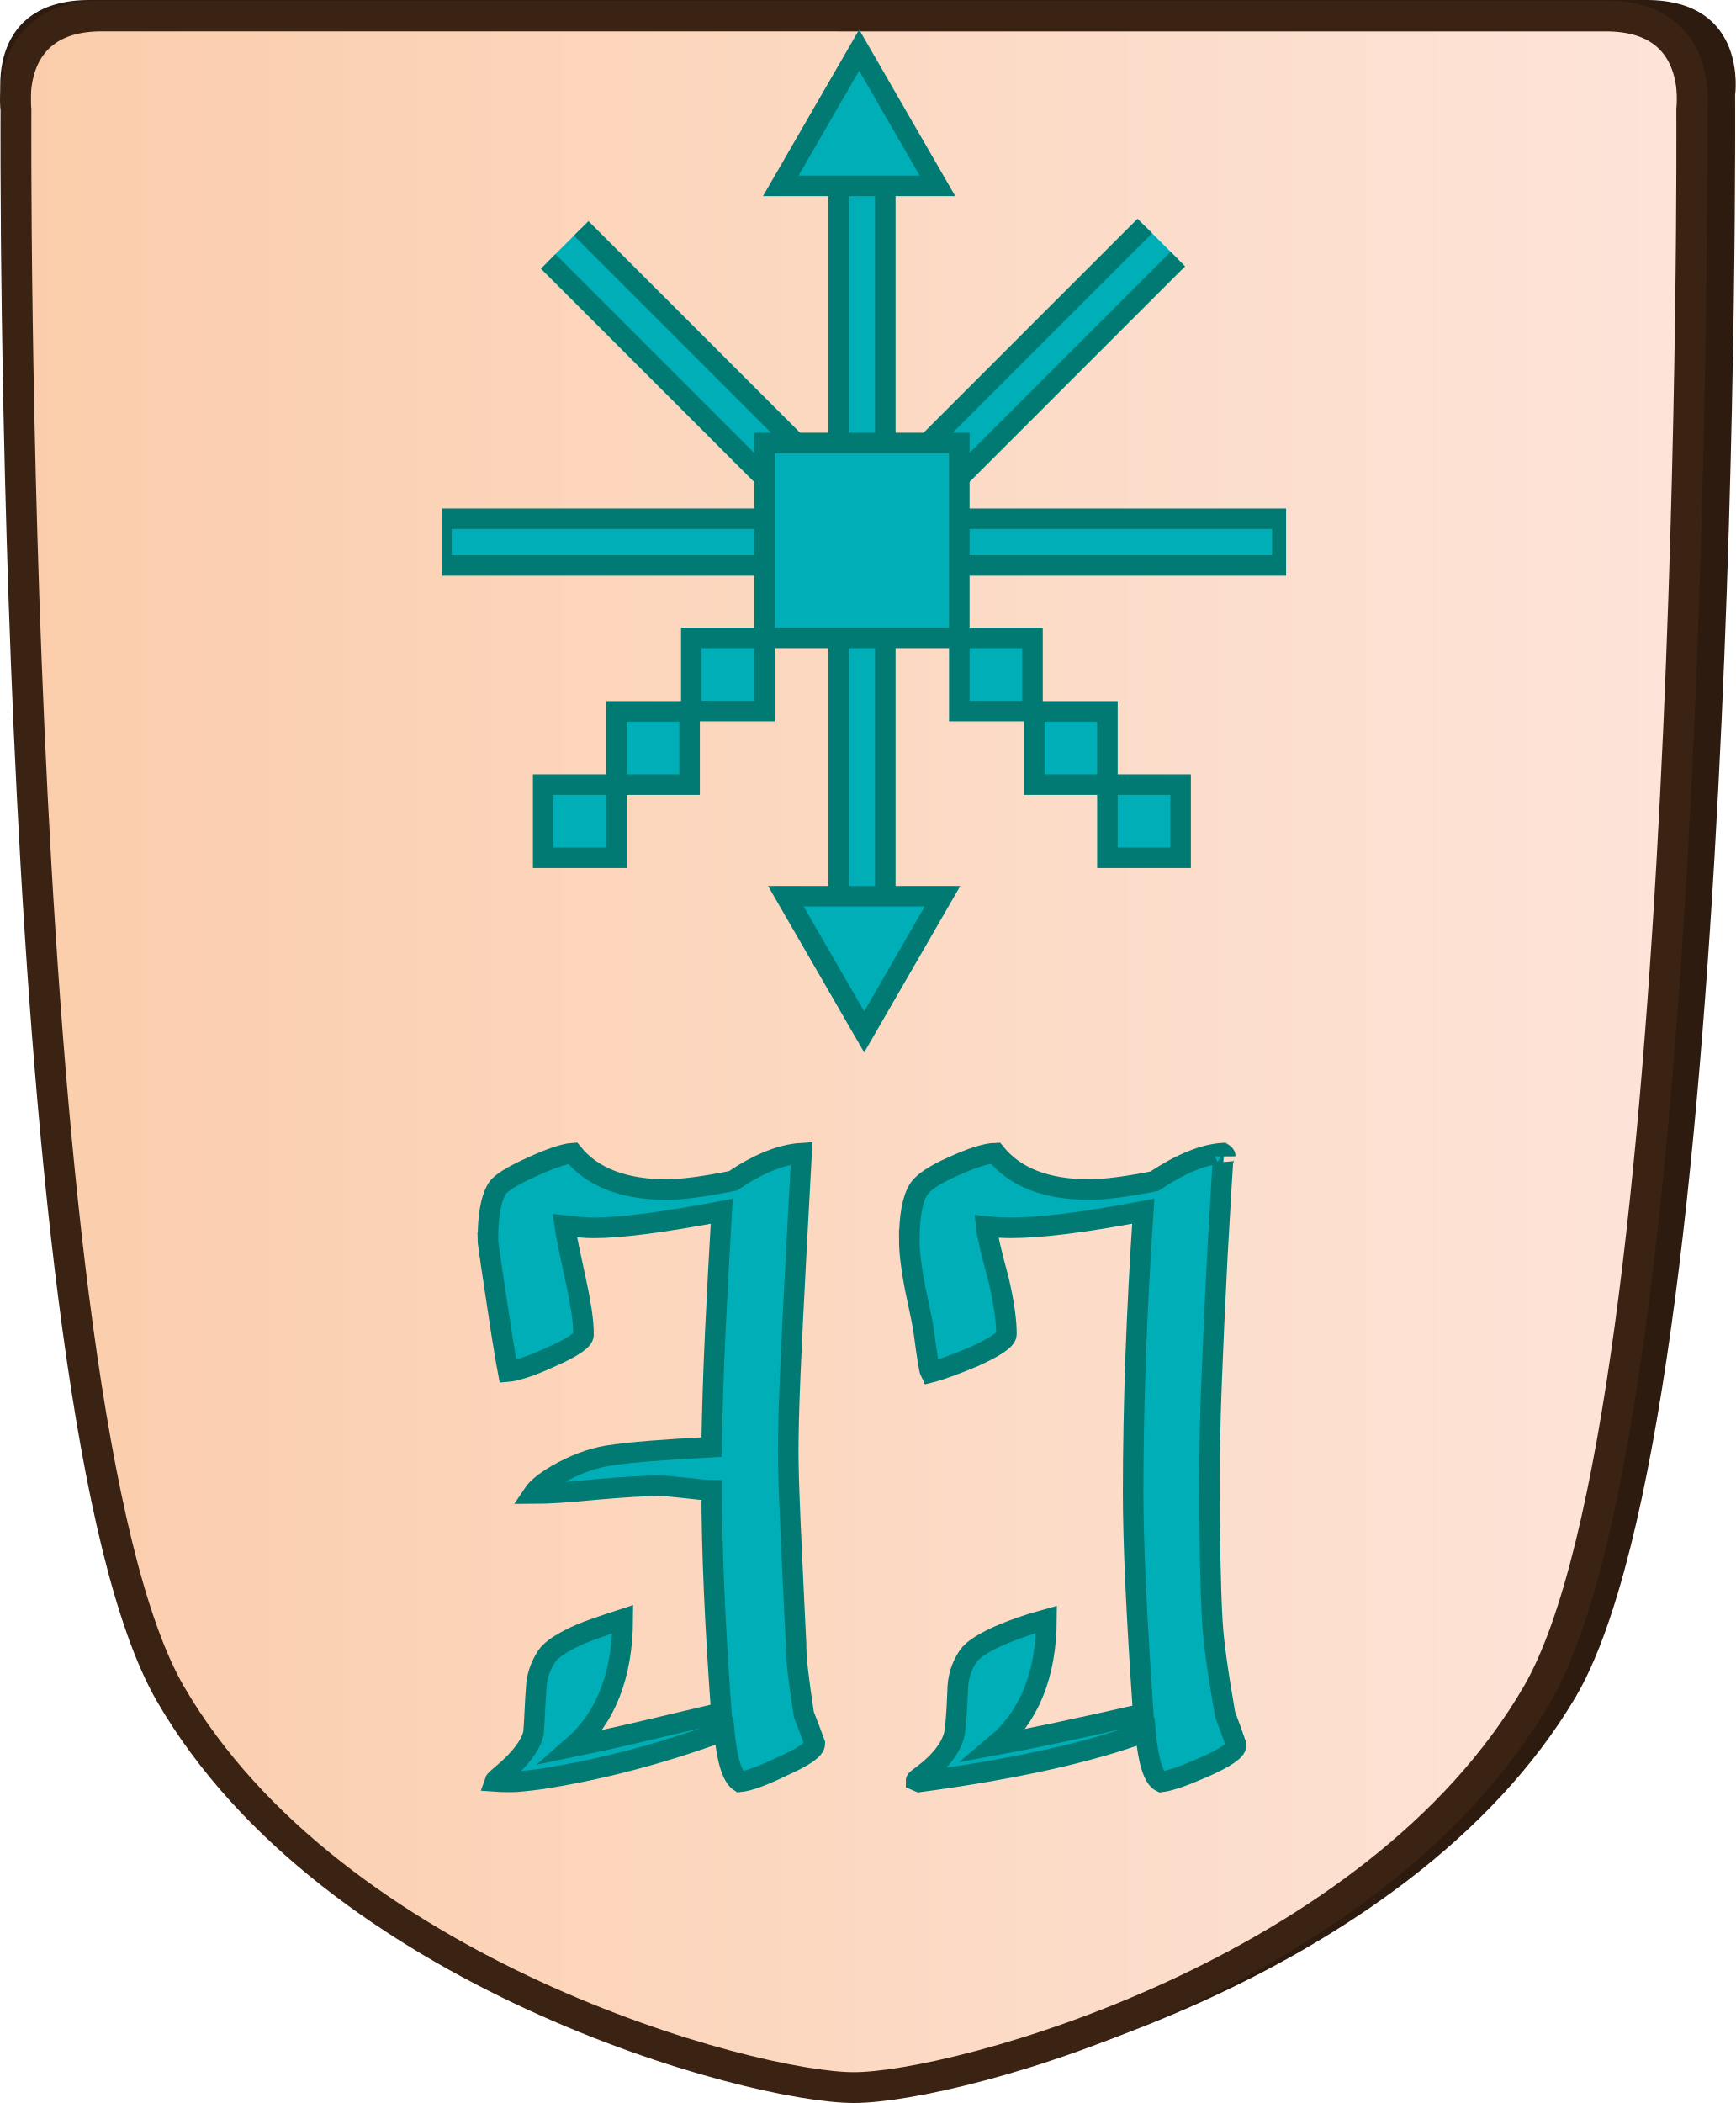
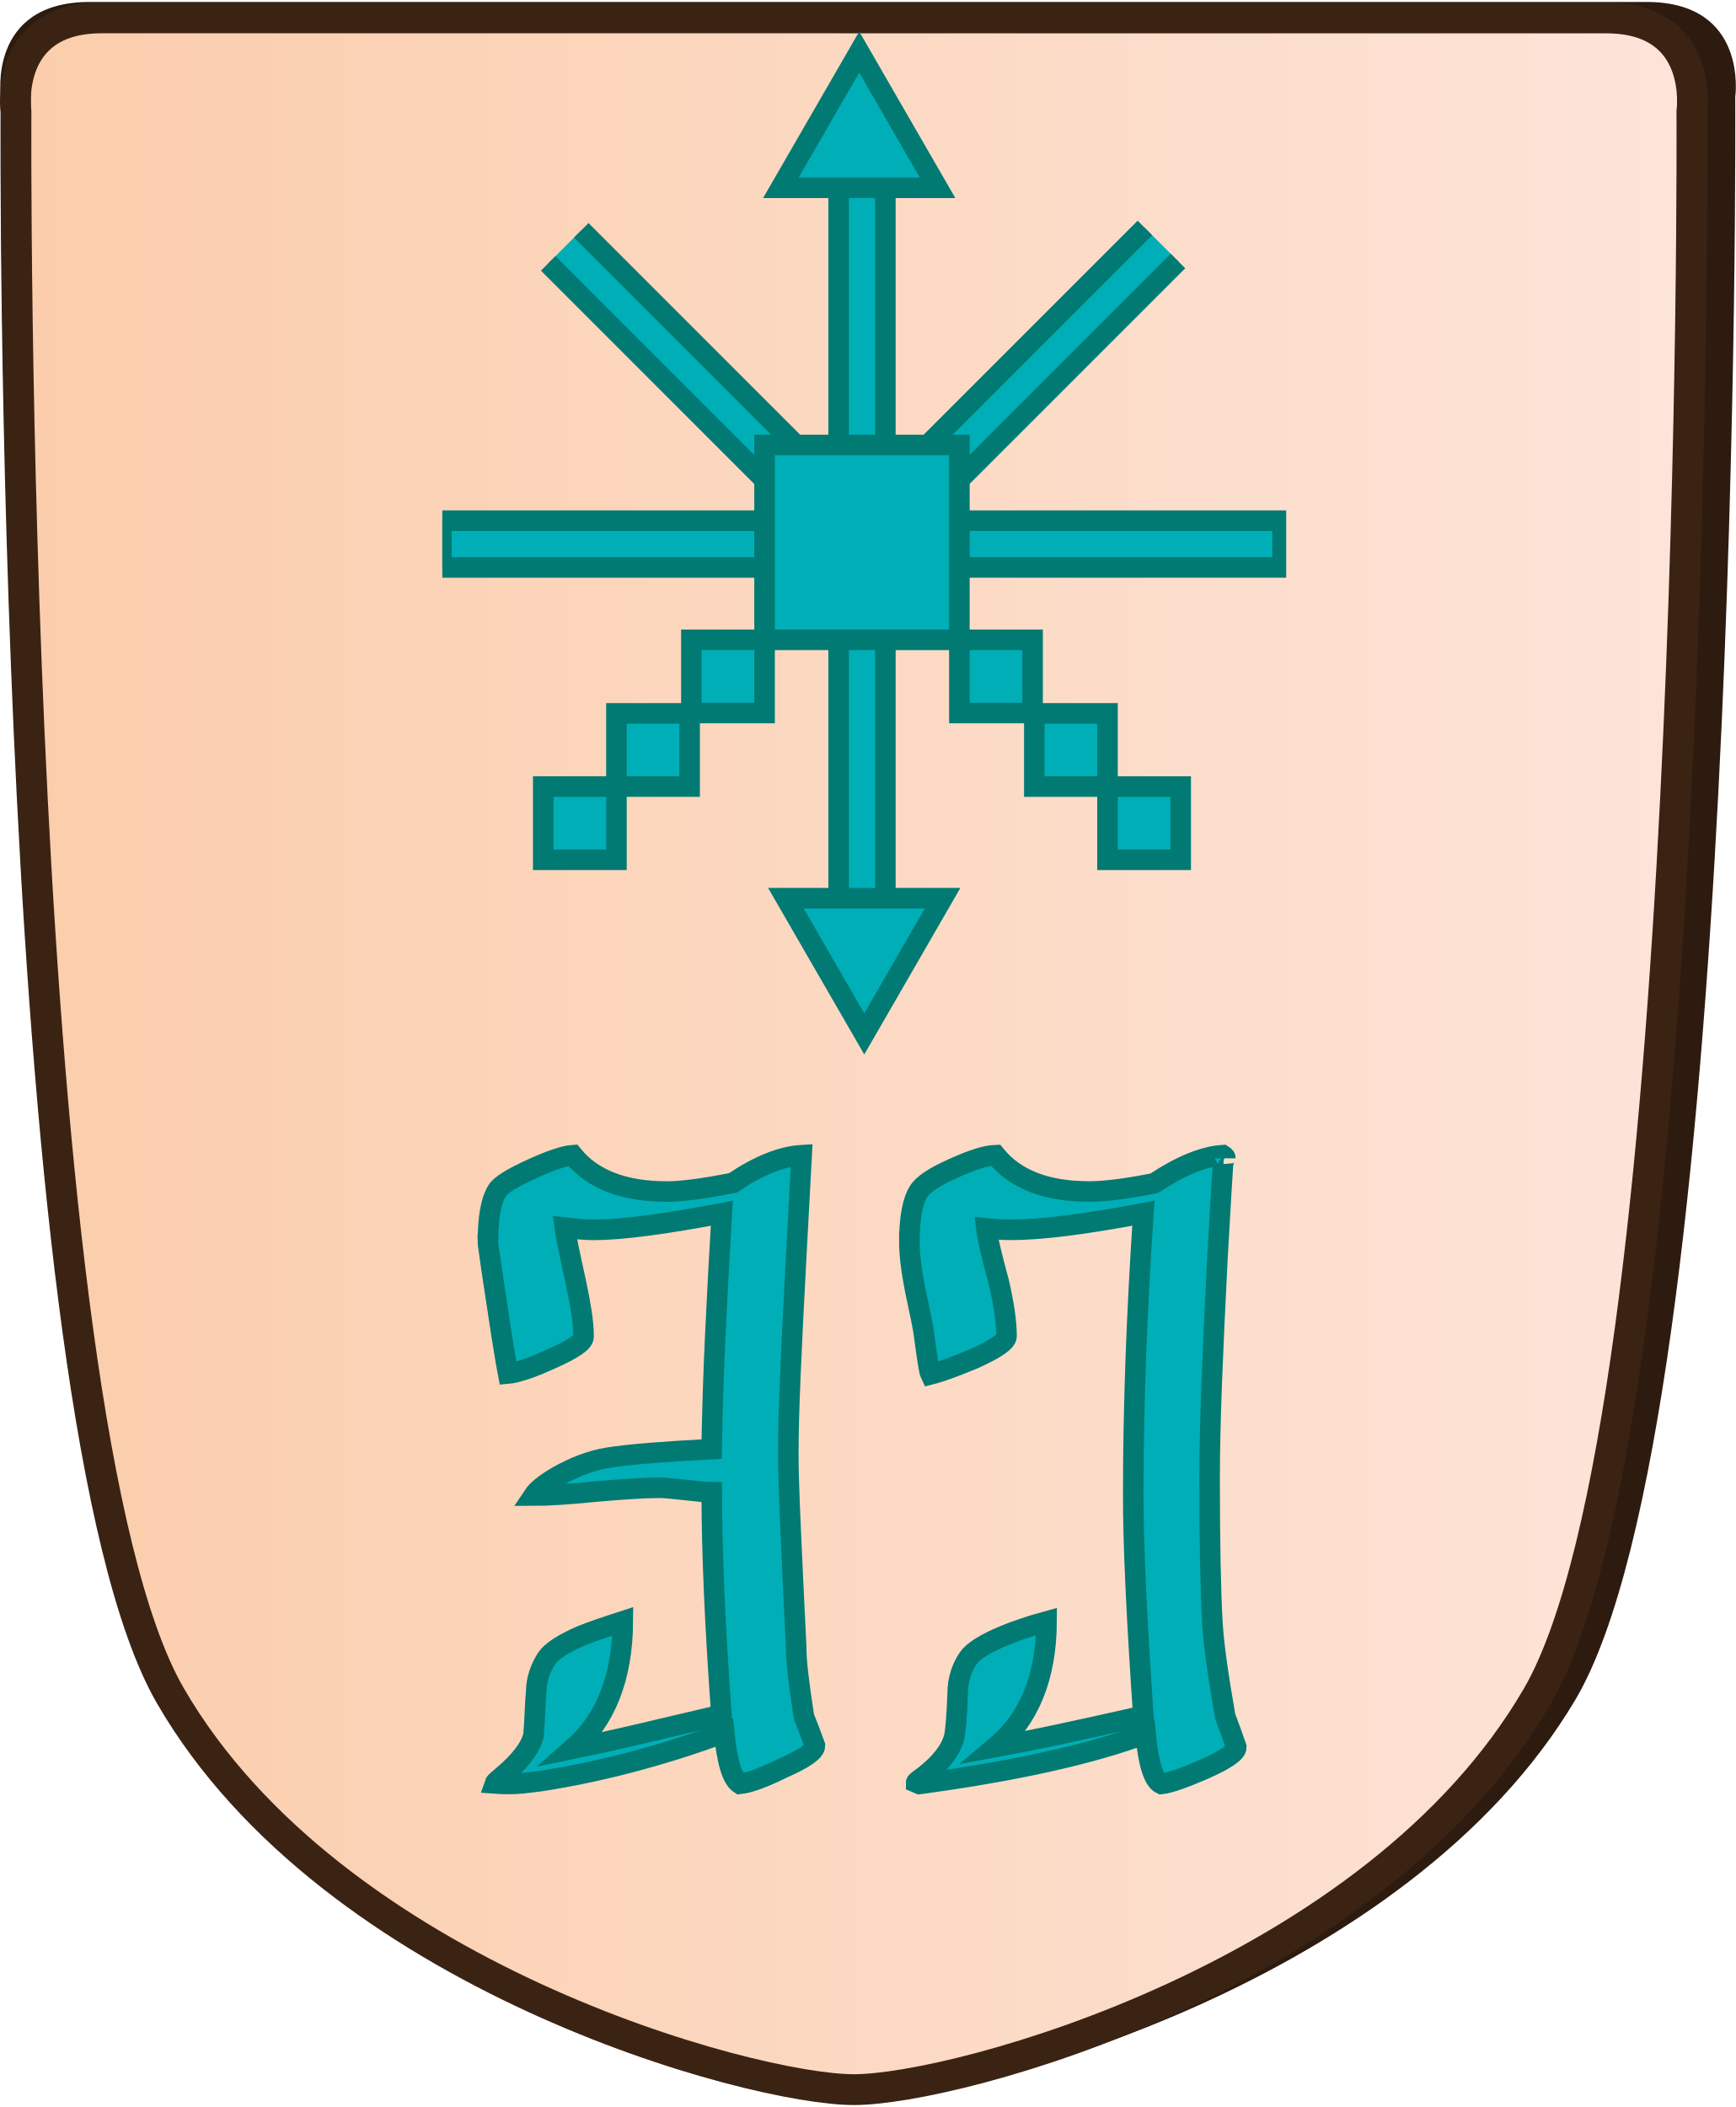
- <svg xmlns="http://www.w3.org/2000/svg" id="Layer_2" data-name="Layer 2" viewBox="0 0 337.98 409.43">
+ <svg xmlns="http://www.w3.org/2000/svg" id="Layer_2" data-name="Layer 2" width="337" height="409" viewBox="0 0 337.98 409.43">
  <defs>
    <style>
      .cls-1 {
        clip-path: url(#clippath-1);
      }

      .cls-2 {
        fill: #2e1b10;
      }

      .cls-3 {
        clip-path: url(#clippath);
      }

      .cls-4, .cls-5 {
        fill: none;
      }

      .cls-6 {
        fill: url(#linear-gradient);
      }

      .cls-6, .cls-7, .cls-5 {
        stroke-miterlimit: 10;
      }

      .cls-6, .cls-5 {
        stroke: #3b2314;
        stroke-width: 6px;
      }

      .cls-7 {
        fill: #00aeb7;
        stroke: #007a72;
        stroke-width: 4px;
      }
    </style>
    <clipPath id="clippath">
      <path id="Form_big" data-name="Form big" class="cls-5" d="M166.27,3.1H19.82C.54,3.1,3.11,21.39,3.11,21.39c0,0-1.54,253.78,30.06,308.36,31.6,54.58,113.05,76.68,133.09,76.68s101.49-22.1,133.09-76.68c31.6-54.58,30.06-308.36,30.06-308.36,0,0,2.57-18.28-16.7-18.28H166.27Z" />
    </clipPath>
    <linearGradient id="linear-gradient" x1="-1.5" y1="211.29" x2="325.03" y2="211.29" gradientTransform="translate(4.5 -14.51)" gradientUnits="userSpaceOnUse">
      <stop offset="0" stop-color="#fbcdab" />
      <stop offset="1" stop-color="#fde4d9" />
    </linearGradient>
    <clipPath id="clippath-1">
      <polygon class="cls-4" points="202.3 23.39 250.42 71.51 250.42 139.57 202.3 187.69 134.24 187.69 86.12 139.57 86.12 71.51 134.24 23.39 202.3 23.39" />
    </clipPath>
  </defs>
  <g id="International_north" data-name="International north">
    <g id="Cloud_Eagle_P_copy_3" data-name="Cloud Eagle P copy 3">
      <path id="Shadow" class="cls-2" d="M169.02,0H17.45C-2.49,0,.17,18.5,.17,18.5c0,0-1.6,256.77,31.11,311.99,32.7,55.22,116.99,77.58,137.73,77.58s105.03-22.36,137.73-77.58c32.71-55.22,31.11-311.99,31.11-311.99,0,0,2.66-18.5-17.28-18.5H169.02Z" />
      <g>
        <g class="cls-3">
          <rect id="Color_gradient" data-name="Color gradient" class="cls-6" x="3" y="-56.19" width="326.53" height="505.92" />
        </g>
        <path id="Form_big-2" data-name="Form big" class="cls-5" d="M166.27,3.1H19.82C.54,3.1,3.11,21.39,3.11,21.39c0,0-1.54,253.78,30.06,308.36,31.6,54.58,113.05,76.68,133.09,76.68s101.49-22.1,133.09-76.68c31.6-54.58,30.06-308.36,30.06-308.36,0,0,2.57-18.28-16.7-18.28H166.27Z" />
      </g>
      <g id="Pieces_copy_33" data-name="Pieces copy 33">
        <g id="Cloud_Eagle_P_copy_14" data-name="Cloud Eagle P copy 14">
          <g id="CEP_move_copy_14" data-name="CEP move copy 14">
            <g id="squares_copy_18" data-name="squares copy 18">
              <g>
                <rect class="cls-7" x="186.79" y="124.18" width="14.25" height="14.25" />
                <rect class="cls-7" x="201.38" y="138.5" width="14.25" height="14.25" />
                <rect class="cls-7" x="215.63" y="152.75" width="14.25" height="14.25" />
              </g>
              <g>
                <rect class="cls-7" x="134.61" y="124.18" width="14.25" height="14.25" />
                <rect class="cls-7" x="120.02" y="138.5" width="14.25" height="14.25" />
                <rect class="cls-7" x="105.77" y="152.75" width="14.25" height="14.25" />
              </g>
            </g>
            <g id="Lines">
              <g class="cls-1">
                <g>
                  <rect class="cls-7" x="121.95" y="6.87" width="9.1" height="114.68" transform="translate(-8.35 108.27) rotate(-45)" />
                  <rect class="cls-7" x="151.12" y="59.95" width="115.49" height="9.1" transform="translate(15.56 166.57) rotate(-45)" />
                  <rect class="cls-7" x="85.95" y="100.99" width="163.75" height="9.1" />
                  <rect class="cls-7" x="163.28" y="23.36" width="9.1" height="164.36" />
                </g>
              </g>
            </g>
            <g id="Arrows_copy_34" data-name="Arrows copy 34">
              <polygon class="cls-7" points="152.03 36.18 167.29 9.76 182.54 36.18 152.03 36.18" />
              <polygon class="cls-7" points="183.52 174.48 168.27 200.9 153.01 174.48 183.52 174.48" />
            </g>
            <rect id="Center" class="cls-7" x="148.86" y="86.25" width="37.93" height="37.93" />
          </g>
          <g>
            <path class="cls-7" d="M177.06,241.36c0-4.6,.6-7.86,1.79-9.78,.84-1.38,3.08-2.87,6.72-4.48,3.65-1.67,6.4-2.54,8.25-2.6,3.83,4.72,9.9,7.08,18.2,7.08,3.11,0,7.35-.54,12.73-1.61,5.14-3.41,9.6-5.23,13.36-5.47,.3,.18,.45,.39,.45,.63,0-.54-.15-.15-.45,1.17-.06,.6-.42,6.69-1.08,18.29-.48,9.27-.85,17.44-1.12,24.53-.27,7.08-.4,13.23-.4,18.43,0,12.25,.18,21.58,.54,27.98,.12,2.09,.39,4.65,.81,7.67,.42,3.02,.99,6.56,1.7,10.63,.72,1.85,1.43,3.83,2.15,5.92,0,1.02-2.09,2.45-6.28,4.3-3.95,1.73-6.73,2.69-8.34,2.87-1.49-.72-2.51-3.98-3.05-9.77-10.76,4-25.44,7.26-44.03,9.77l-.63-.27c0-.12,.51-.54,1.53-1.26,3.17-2.45,5.11-4.93,5.83-7.44,.3-1.14,.54-4.01,.72-8.61,0-2.57,.69-4.87,2.06-6.91,.96-1.38,3.29-2.84,7-4.39,1.02-.42,2.21-.87,3.59-1.34,1.38-.48,2.93-.96,4.66-1.43-.06,10.82-3.38,18.98-9.95,24.48,3.29-.6,7.32-1.41,12.11-2.42,4.78-1.02,10.34-2.24,16.68-3.68-.66-9.51-1.15-17.83-1.48-24.98-.33-7.14-.49-13.17-.49-18.07,0-8.55,.17-17.35,.49-26.41,.33-9.06,.82-18.52,1.48-28.38-11.36,2.15-19.94,3.23-25.74,3.23-1.49,0-3.11-.09-4.84-.27,.18,1.67,.99,5.14,2.42,10.4,1.02,4.36,1.52,7.89,1.52,10.58,0,1.02-2.12,2.48-6.37,4.39-3.71,1.55-6.52,2.57-8.43,3.05-.12-.24-.28-1-.49-2.29-.21-1.29-.46-3.06-.76-5.34-.06-.6-.24-1.63-.54-3.09-.3-1.47-.72-3.45-1.25-5.96-.72-3.77-1.08-6.82-1.08-9.15Z" />
            <path class="cls-7" d="M95.01,241.18c0-4.6,.6-7.86,1.79-9.77,.66-1.08,2.9-2.48,6.73-4.21,3.65-1.67,6.31-2.57,7.98-2.69,3.83,4.72,9.95,7.08,18.38,7.08,1.32,0,3.03-.13,5.16-.4,2.12-.27,4.68-.7,7.67-1.3,4.96-3.35,9.42-5.14,13.36-5.38-.12,2.27-.27,5.07-.45,8.38-.18,3.32-.39,7.22-.63,11.7-.48,8.91-.85,16.51-1.12,22.82-.27,6.31-.4,11.43-.4,15.38,0,2.75,.13,7.2,.4,13.36,.27,6.16,.64,14.11,1.12,23.85,0,1.55,.13,3.47,.4,5.74,.27,2.27,.64,4.96,1.12,8.07,.72,1.79,1.44,3.68,2.15,5.65,0,1.08-2.09,2.54-6.28,4.39-3.77,1.85-6.55,2.87-8.34,3.05-1.49-.96-2.51-4.27-3.05-9.95-12.2,4.48-24.12,7.62-35.78,9.42-2.75,.36-4.57,.54-5.47,.54h-1.26c-.6,0-1.31-.03-2.15-.09,.06-.18,.57-.66,1.52-1.44,3.41-2.87,5.41-5.5,6.01-7.89,.12-1.43,.21-2.88,.27-4.35,.06-1.47,.15-2.95,.27-4.44,.06-2.15,.75-4.25,2.06-6.28,.96-1.38,3.23-2.84,6.81-4.39,1.62-.66,4.28-1.58,7.98-2.78-.06,10.94-3.32,19.22-9.77,24.84,3.23-.66,7.23-1.54,12.02-2.65,4.78-1.11,10.43-2.44,16.95-3.99-1.25-17.22-1.88-31.66-1.88-43.31-.6,0-1.3-.04-2.11-.13-.81-.09-1.78-.2-2.91-.31-1.13-.12-2.14-.22-3-.31-.87-.09-1.6-.13-2.2-.13-1.38,0-3.06,.06-5.07,.18-2,.12-4.38,.3-7.13,.54-5.44,.54-9.54,.81-12.29,.81,.72-1.08,2.24-2.3,4.57-3.68,3.35-1.91,6.61-3.14,9.77-3.68,2.27-.36,5.1-.67,8.47-.94,3.38-.27,7.34-.52,11.88-.76,.12-7.35,.36-14.84,.72-22.46,.36-7.62,.78-15.44,1.25-23.45-11.36,2.15-19.67,3.23-24.93,3.23-.84,0-1.73-.04-2.69-.13-.96-.09-1.94-.2-2.96-.31,.18,1.37,.9,4.9,2.15,10.58,.48,2.21,.85,4.2,1.12,5.96,.27,1.76,.4,3.33,.4,4.71,0,1.02-2.09,2.45-6.28,4.3-2.09,.96-3.84,1.66-5.25,2.11-1.4,.45-2.47,.7-3.18,.76-.06-.3-.19-1.06-.4-2.29-.21-1.23-.49-2.95-.85-5.16-1.79-11.66-2.69-17.79-2.69-18.38Z" />
          </g>
        </g>
      </g>
    </g>
  </g>
</svg>
